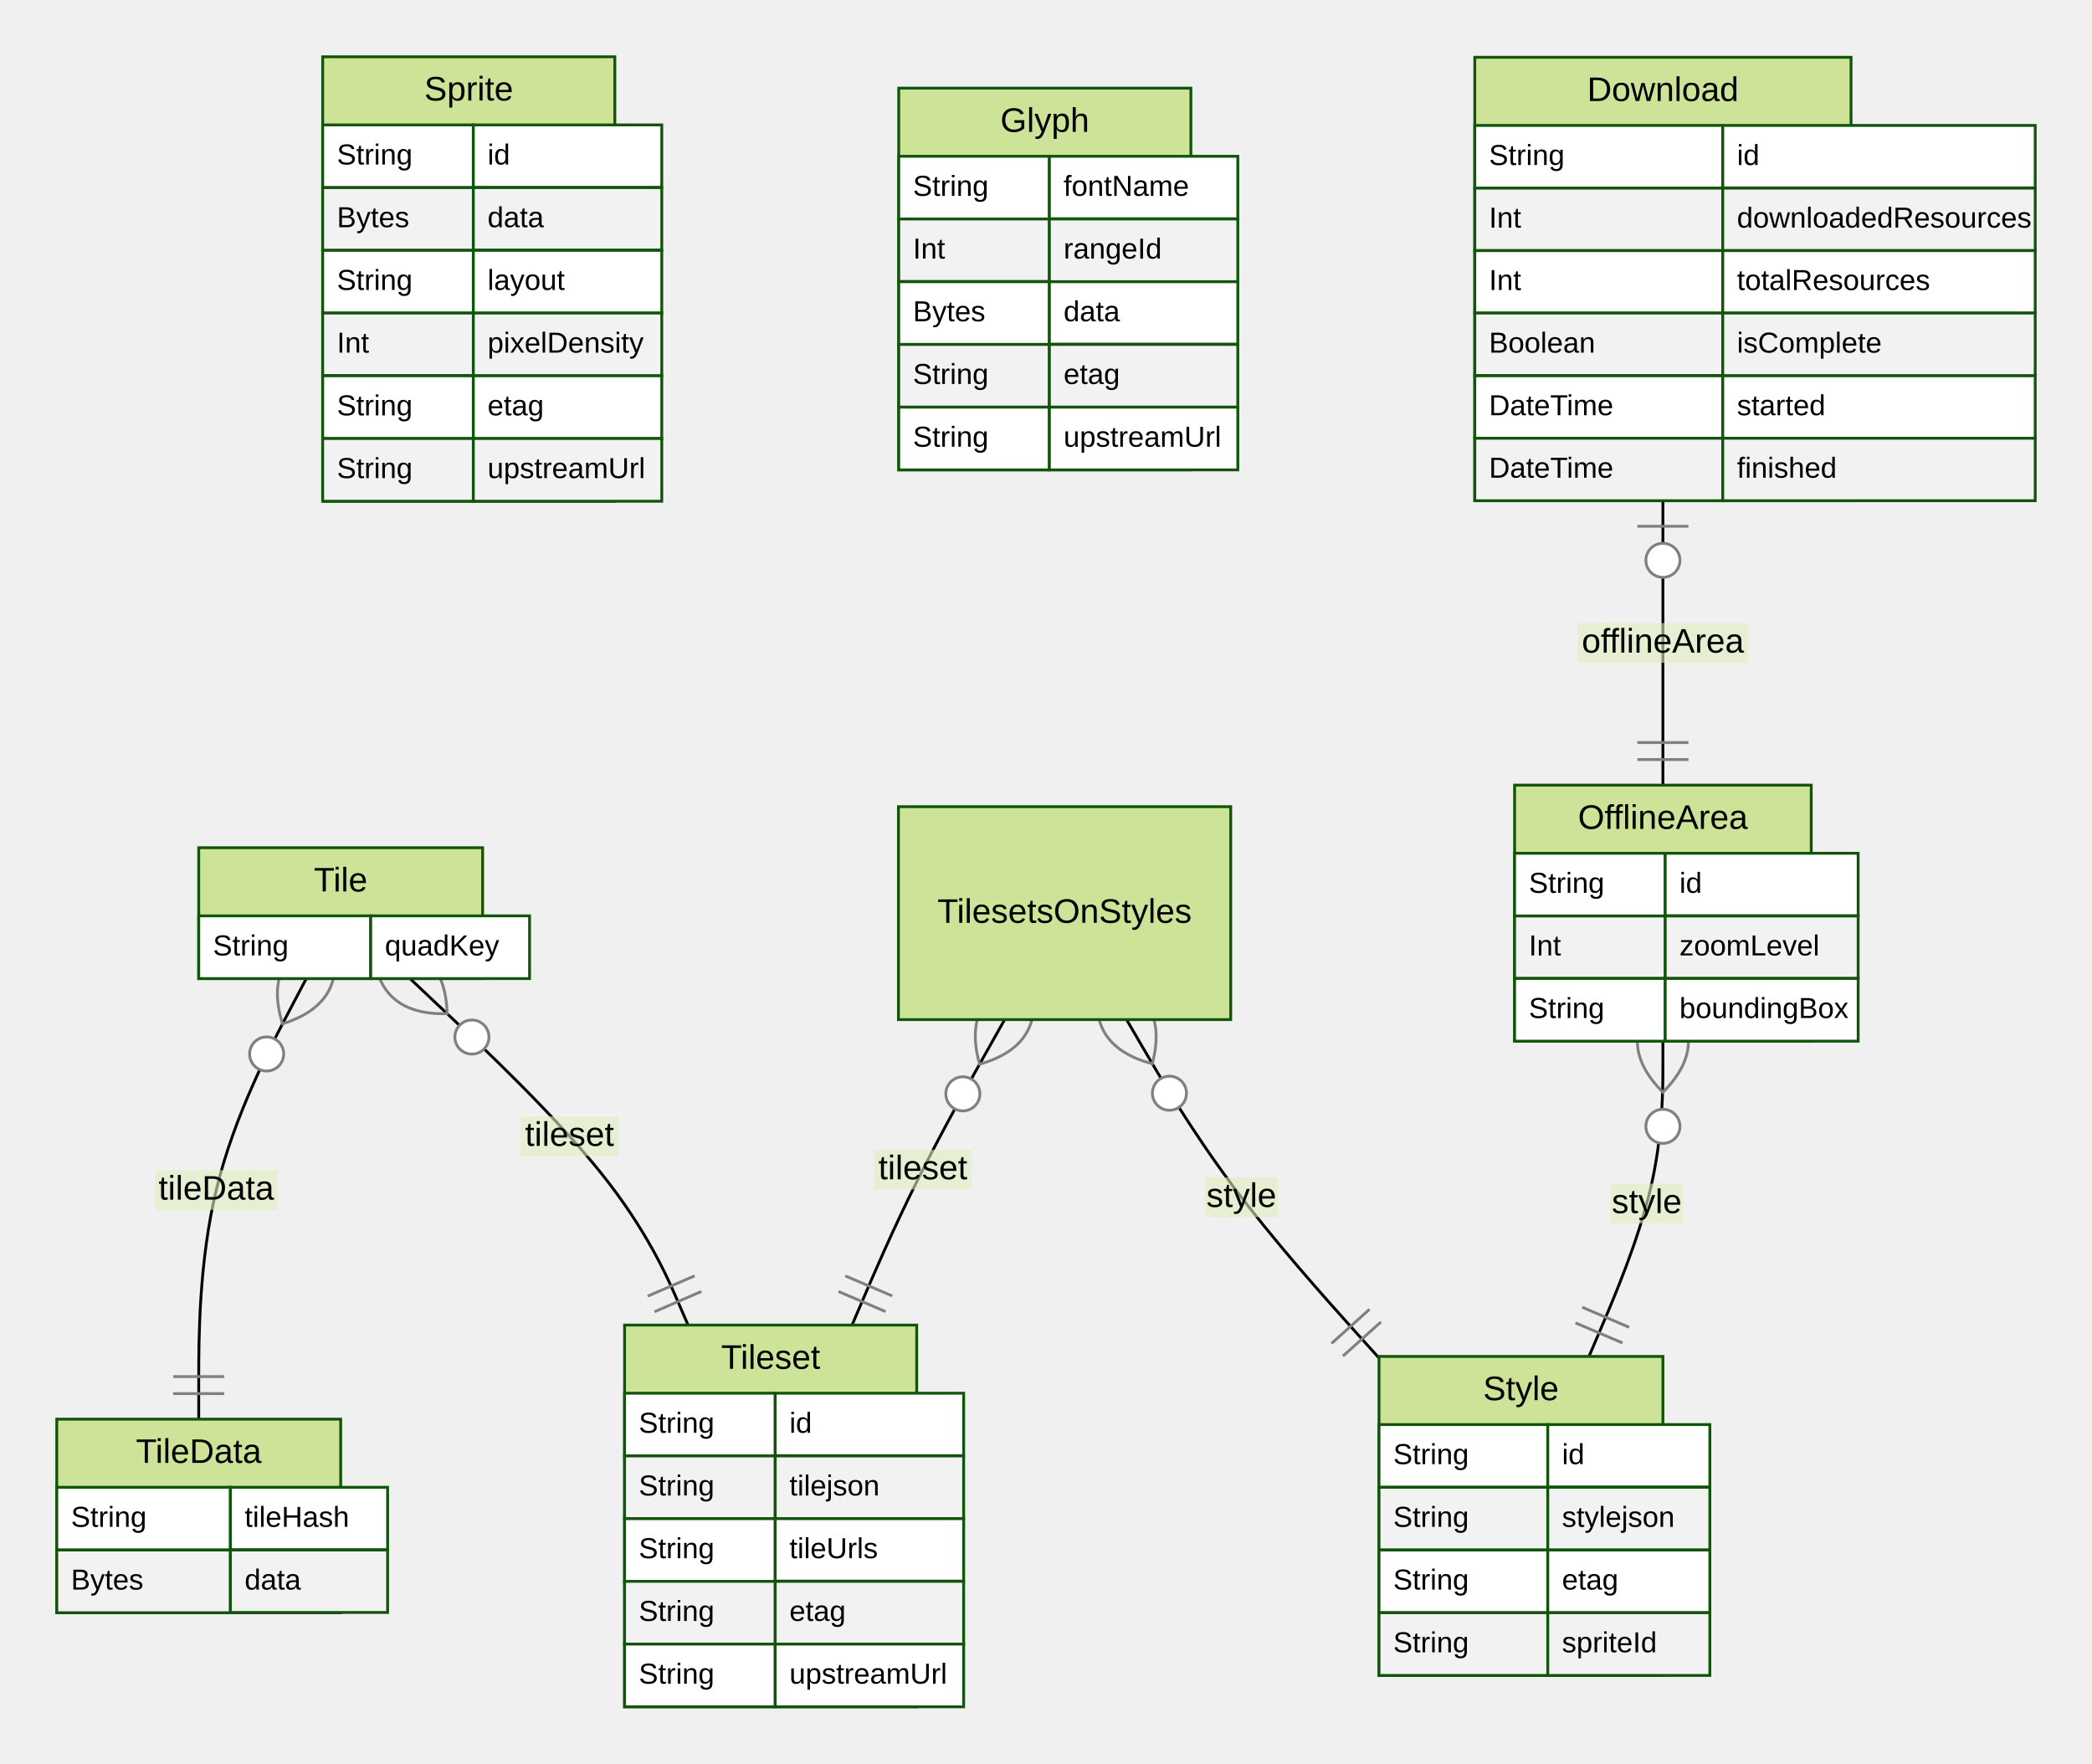
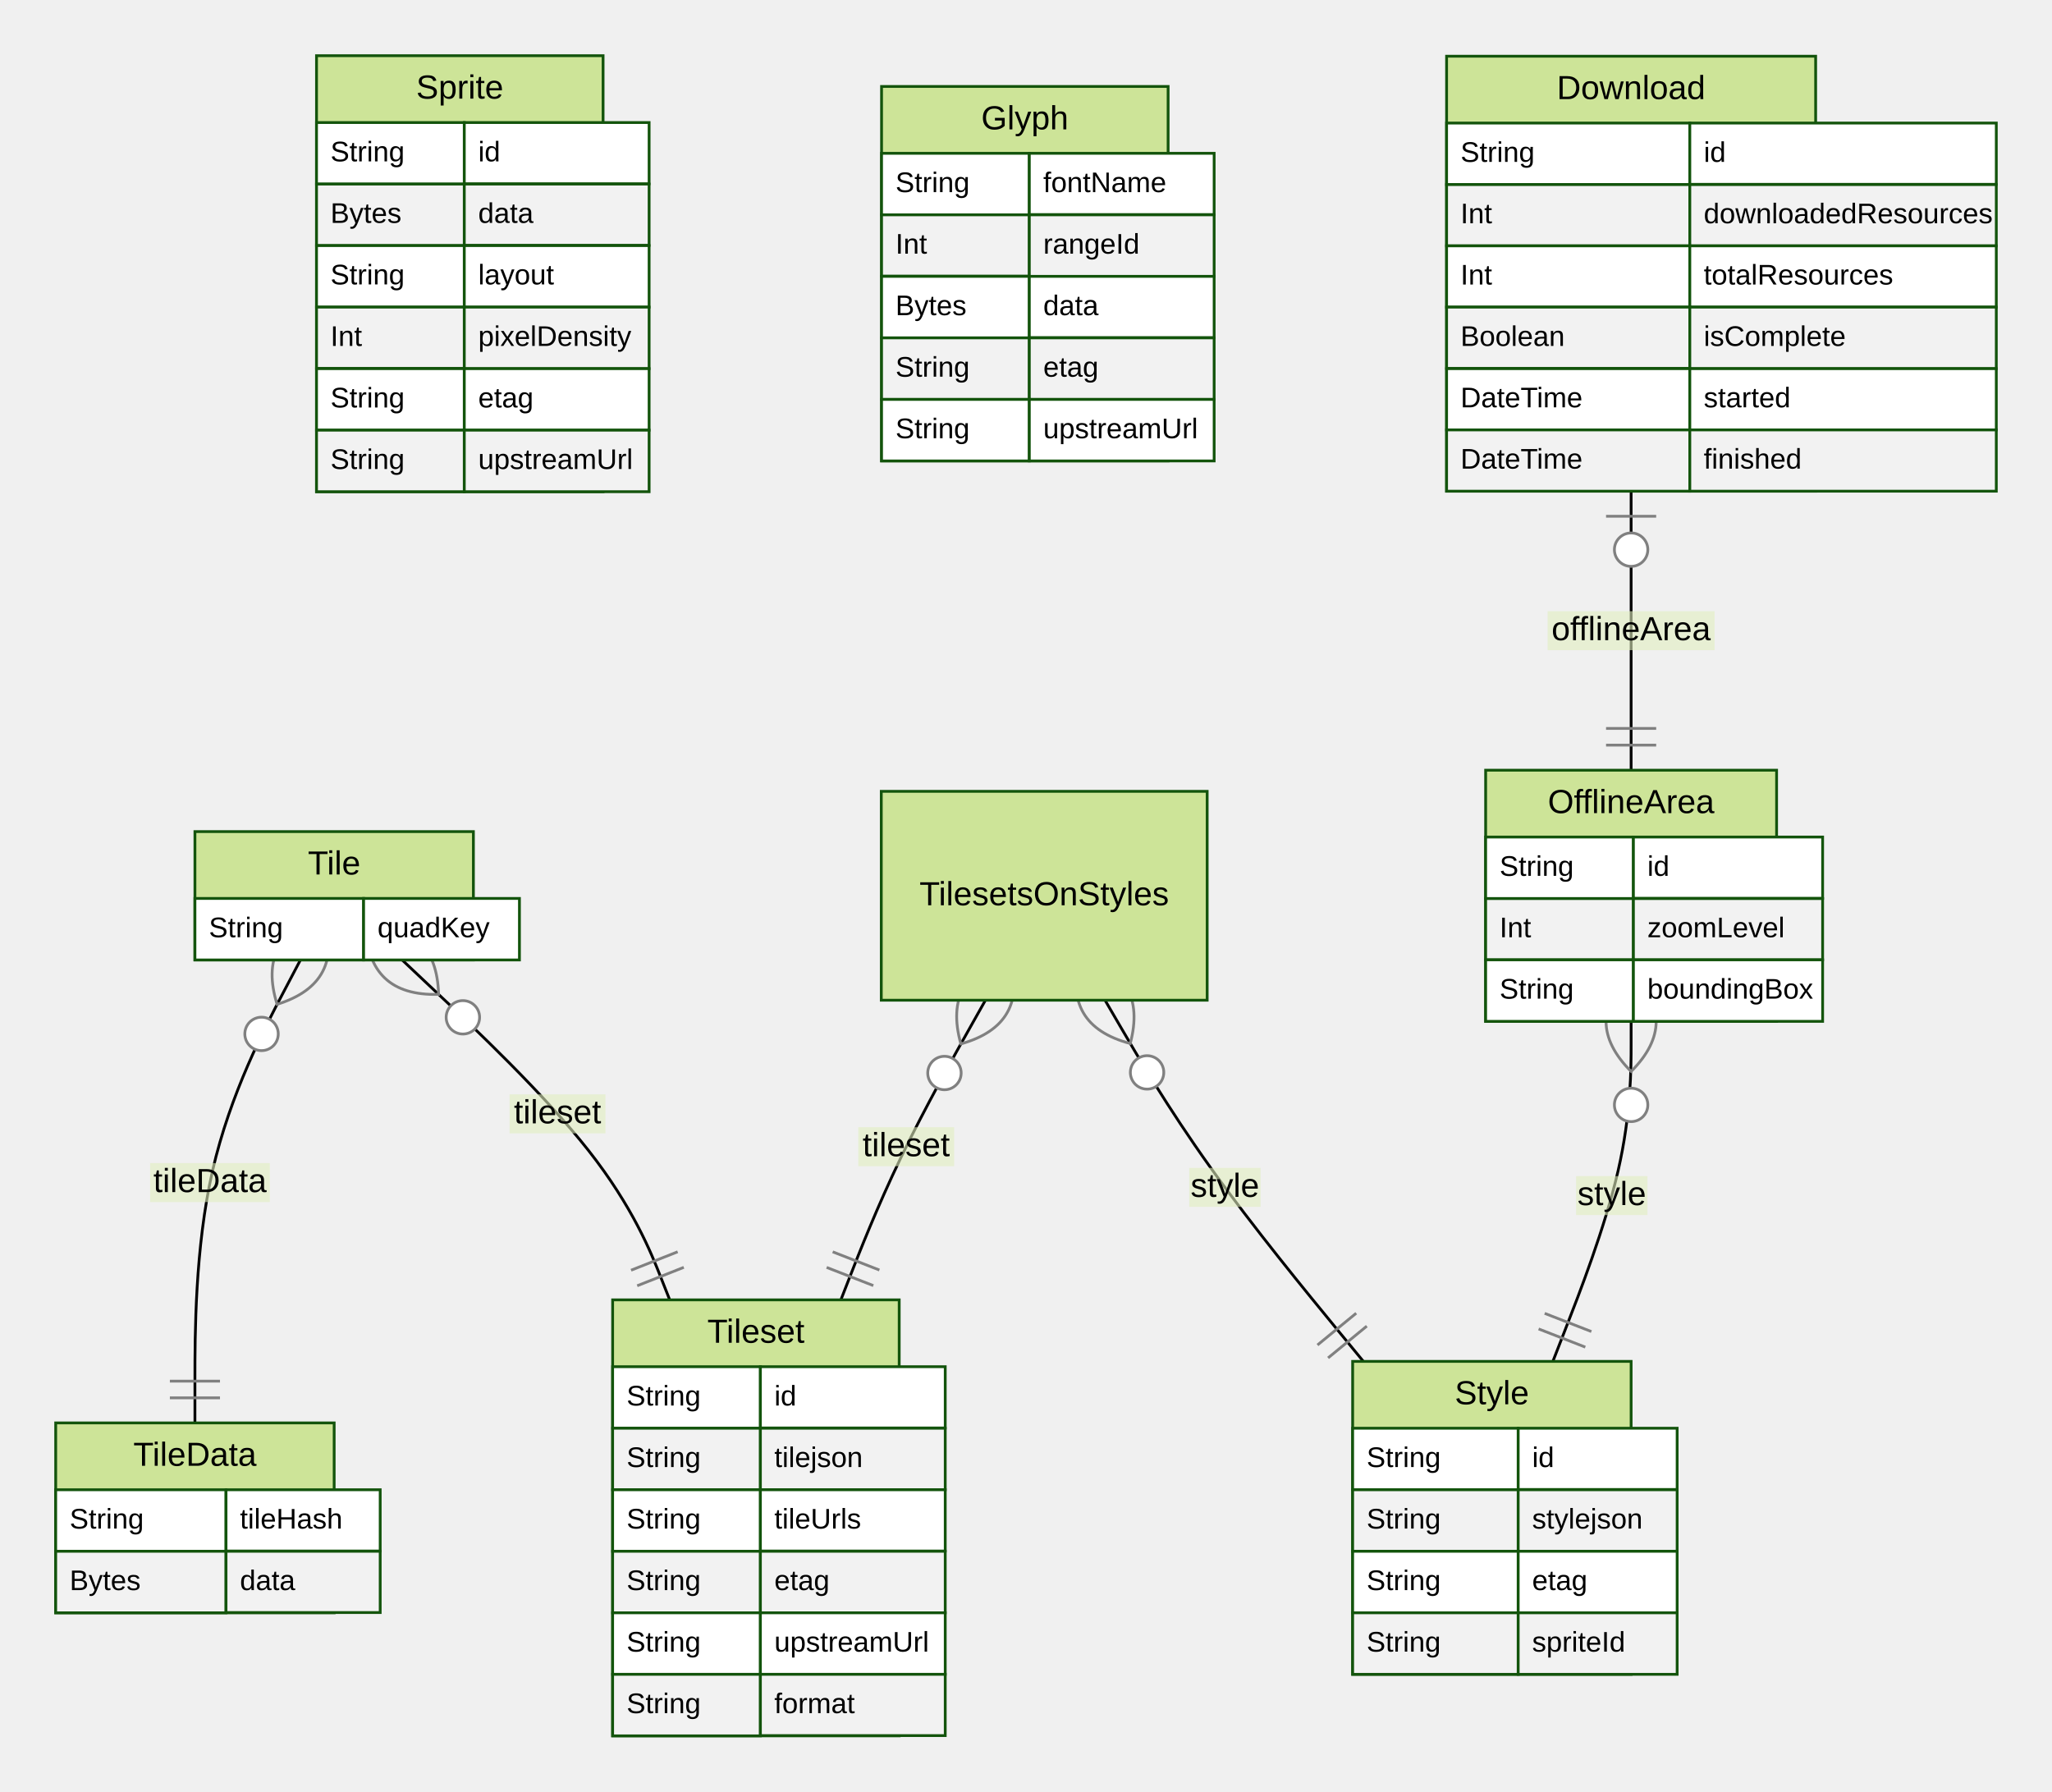
- <svg xmlns="http://www.w3.org/2000/svg" id="mermaid-0" width="100%" height="621.193" style="max-width: 736.883px;" viewBox="0 0 736.883 621.193">
+ <svg xmlns="http://www.w3.org/2000/svg" id="mermaid-0" width="100%" height="643.285" style="max-width: 736.883px;" viewBox="0 0 736.883 643.285">
  <style>#mermaid-0 {font-family:"trebuchet ms",verdana,arial,sans-serif;font-size:16px;fill:#000000;}#mermaid-0 .error-icon{fill:#552222;}#mermaid-0 .error-text{fill:#552222;stroke:#552222;}#mermaid-0 .edge-thickness-normal{stroke-width:2px;}#mermaid-0 .edge-thickness-thick{stroke-width:3.5px;}#mermaid-0 .edge-pattern-solid{stroke-dasharray:0;}#mermaid-0 .edge-pattern-dashed{stroke-dasharray:3;}#mermaid-0 .edge-pattern-dotted{stroke-dasharray:2;}#mermaid-0 .marker{fill:#000000;stroke:#000000;}#mermaid-0 .marker.cross{stroke:#000000;}#mermaid-0 svg{font-family:"trebuchet ms",verdana,arial,sans-serif;font-size:16px;}#mermaid-0 .entityBox{fill:#cde498;stroke:#13540c;}#mermaid-0 .attributeBoxOdd{fill:#ffffff;stroke:#13540c;}#mermaid-0 .attributeBoxEven{fill:#f2f2f2;stroke:#13540c;}#mermaid-0 .relationshipLabelBox{fill:hsl(78.158, 58.462%, 84.51%);opacity:0.7;background-color:hsl(78.158, 58.462%, 84.51%);}#mermaid-0 .relationshipLabelBox rect{opacity:0.5;}#mermaid-0 .relationshipLine{stroke:#000000;}#mermaid-0 :root{--mermaid-font-family:"trebuchet ms",verdana,arial,sans-serif;}</style>
  <g />
  <defs>
    <marker id="ONLY_ONE_START" refX="0" refY="9" markerWidth="18" markerHeight="18" orient="auto">
      <path stroke="gray" fill="none" d="M9,0 L9,18 M15,0 L15,18" />
    </marker>
  </defs>
  <defs>
    <marker id="ONLY_ONE_END" refX="18" refY="9" markerWidth="18" markerHeight="18" orient="auto">
      <path stroke="gray" fill="none" d="M3,0 L3,18 M9,0 L9,18" />
    </marker>
  </defs>
  <defs>
    <marker id="ZERO_OR_ONE_START" refX="0" refY="9" markerWidth="30" markerHeight="18" orient="auto">
      <circle stroke="gray" fill="white" cx="21" cy="9" r="6" />
      <path stroke="gray" fill="none" d="M9,0 L9,18" />
    </marker>
  </defs>
  <defs>
    <marker id="ZERO_OR_ONE_END" refX="30" refY="9" markerWidth="30" markerHeight="18" orient="auto">
      <circle stroke="gray" fill="white" cx="9" cy="9" r="6" />
      <path stroke="gray" fill="none" d="M21,0 L21,18" />
    </marker>
  </defs>
  <defs>
    <marker id="ONE_OR_MORE_START" refX="18" refY="18" markerWidth="45" markerHeight="36" orient="auto">
      <path stroke="gray" fill="none" d="M0,18 Q 18,0 36,18 Q 18,36 0,18 M42,9 L42,27" />
    </marker>
  </defs>
  <defs>
    <marker id="ONE_OR_MORE_END" refX="27" refY="18" markerWidth="45" markerHeight="36" orient="auto">
      <path stroke="gray" fill="none" d="M3,9 L3,27 M9,18 Q27,0 45,18 Q27,36 9,18" />
    </marker>
  </defs>
  <defs>
    <marker id="ZERO_OR_MORE_START" refX="18" refY="18" markerWidth="57" markerHeight="36" orient="auto">
      <circle stroke="gray" fill="white" cx="48" cy="18" r="6" />
      <path stroke="gray" fill="none" d="M0,18 Q18,0 36,18 Q18,36 0,18" />
    </marker>
  </defs>
  <defs>
    <marker id="ZERO_OR_MORE_END" refX="39" refY="18" markerWidth="57" markerHeight="36" orient="auto">
      <circle stroke="gray" fill="white" cx="9" cy="18" r="6" />
      <path stroke="gray" fill="none" d="M21,18 Q39,0 57,18 Q39,36 21,18" />
    </marker>
  </defs>
-   <path class="er relationshipLine" d="M107.882,344.688L101.569,356.696C95.255,368.704,82.627,392.719,76.314,418.583C70,444.447,70,472.16,70,486.016L70,499.872" stroke="gray" fill="none" marker-end="url(#ONLY_ONE_END)" marker-start="url(#ZERO_OR_MORE_START)" />
-   <path class="er relationshipLine" d="M144.412,344.688L157.131,356.696C169.85,368.704,195.288,392.719,211.613,413.06C227.938,433.401,235.15,450.068,238.756,458.401L242.362,466.734" stroke="gray" fill="none" marker-end="url(#ONLY_ONE_END)" marker-start="url(#ZERO_OR_MORE_START)" />
-   <path class="er relationshipLine" d="M353.874,359.143L348.471,368.741C343.067,378.34,332.26,397.537,323.302,415.469C314.345,433.401,307.236,450.068,303.682,458.401L300.127,466.734" stroke="gray" fill="none" marker-end="url(#ONLY_ONE_END)" marker-start="url(#ZERO_OR_MORE_START)" />
-   <path class="er relationshipLine" d="M396.823,359.143L402.413,368.741C408.003,378.34,419.183,397.537,434.003,417.404C448.823,437.27,467.283,457.805,476.512,468.073L485.742,478.341" stroke="gray" fill="none" marker-end="url(#ONLY_ONE_END)" marker-start="url(#ZERO_OR_MORE_START)" />
-   <path class="er relationshipLine" d="M585.742,366.734L585.742,375.068C585.742,383.401,585.742,400.068,581.403,418.575C577.063,437.083,568.384,457.432,564.045,467.606L559.705,477.78" stroke="gray" fill="none" marker-end="url(#ONLY_ONE_END)" marker-start="url(#ZERO_OR_MORE_START)" />
+   <path class="er relationshipLine" d="M107.882,344.688L101.569,356.696C95.255,368.704,82.627,392.719,76.314,420.424C70,448.129,70,479.523,70,495.221L70,510.918" stroke="gray" fill="none" marker-end="url(#ONLY_ONE_END)" marker-start="url(#ZERO_OR_MORE_START)" />
+   <path class="er relationshipLine" d="M144.412,344.688L157.131,356.696C169.85,368.704,195.288,392.719,211.303,413.06C227.317,433.401,233.908,450.068,237.204,458.401L240.499,466.734" stroke="gray" fill="none" marker-end="url(#ONLY_ONE_END)" marker-start="url(#ZERO_OR_MORE_START)" />
+   <path class="er relationshipLine" d="M353.874,359.143L348.471,368.741C343.067,378.34,332.26,397.537,323.608,415.469C314.957,433.401,308.46,450.068,305.212,458.401L301.964,466.734" stroke="gray" fill="none" marker-end="url(#ONLY_ONE_END)" marker-start="url(#ZERO_OR_MORE_START)" />
+   <path class="er relationshipLine" d="M396.823,359.143L402.413,368.741C408.003,378.34,419.183,397.537,434.644,419.151C450.105,440.765,469.846,464.796,479.716,476.811L489.587,488.826" stroke="gray" fill="none" marker-end="url(#ONLY_ONE_END)" marker-start="url(#ZERO_OR_MORE_START)" />
+   <path class="er relationshipLine" d="M585.742,366.734L585.742,375.068C585.742,383.401,585.742,400.068,581.059,420.416C576.375,440.765,567.009,464.796,562.325,476.811L557.642,488.826" stroke="gray" fill="none" marker-end="url(#ONLY_ONE_END)" marker-start="url(#ZERO_OR_MORE_START)" />
  <path class="er relationshipLine" d="M585.742,176.367L585.742,184.731C585.742,193.095,585.742,209.823,585.742,226.52C585.742,243.217,585.742,259.884,585.742,268.217L585.742,276.551" stroke="gray" fill="none" marker-end="url(#ONLY_ONE_END)" marker-start="url(#ZERO_OR_ONE_START)" />
-   <g id="TileData" transform="translate(20,499.8721 )">
+   <g id="TileData" transform="translate(20,510.918 )">
    <rect class="er entityBox" fill="honeydew" fill-opacity="100%" stroke="gray" x="0" y="0" width="100" height="68.184" />
    <text class="er entityLabel" id="entity-TileData" x="0" y="0" dominant-baseline="middle" text-anchor="middle" style="font-family: &quot;trebuchet ms&quot;, verdana, arial, sans-serif;; font-size: 12px" transform="translate(50,12)">TileData</text>
    <rect class="er attributeBoxOdd" fill="honeydew" fill-opacity="100%" stroke="gray" x="0" y="24" width="61.164" height="22.092" />
    <text class="er entityLabel" id="entity-TileData-attr-1-type" x="0" y="0" dominant-baseline="middle" text-anchor="left" style="font-family: &quot;trebuchet ms&quot;, verdana, arial, sans-serif;; font-size: 10.2px" transform="translate(5,35.0459)">String</text>
    <rect class="er attributeBoxOdd" fill="honeydew" fill-opacity="100%" stroke="gray" x="61.164" y="24" width="55.367" height="22" />
    <text class="er entityLabel" id="entity-TileData-attr-1-name" x="0" y="0" dominant-baseline="middle" text-anchor="left" style="font-family: &quot;trebuchet ms&quot;, verdana, arial, sans-serif;; font-size: 10.2px" transform="translate(66.16406,35.0459)">tileHash</text>
    <rect class="er attributeBoxEven" fill="honeydew" fill-opacity="100%" stroke="gray" x="0" y="46.092" width="61.164" height="22.092" />
    <text class="er entityLabel" id="entity-TileData-attr-2-type" x="0" y="0" dominant-baseline="middle" text-anchor="left" style="font-family: &quot;trebuchet ms&quot;, verdana, arial, sans-serif;; font-size: 10.2px" transform="translate(5,57.1377)">Bytes</text>
    <rect class="er attributeBoxEven" fill="honeydew" fill-opacity="100%" stroke="gray" x="61.164" y="46.092" width="55.367" height="22" />
    <text class="er entityLabel" id="entity-TileData-attr-2-name" x="0" y="0" dominant-baseline="middle" text-anchor="left" style="font-family: &quot;trebuchet ms&quot;, verdana, arial, sans-serif;; font-size: 10.2px" transform="translate(66.16406,57.1377)">data</text>
  </g>
  <g id="Tile" transform="translate(70,298.5967 )">
    <rect class="er entityBox" fill="honeydew" fill-opacity="100%" stroke="gray" x="0" y="0" width="100" height="46.092" />
    <text class="er entityLabel" id="entity-Tile" x="0" y="0" dominant-baseline="middle" text-anchor="middle" style="font-family: &quot;trebuchet ms&quot;, verdana, arial, sans-serif;; font-size: 12px" transform="translate(50,12)">Tile</text>
    <rect class="er attributeBoxOdd" fill="honeydew" fill-opacity="100%" stroke="gray" x="0" y="24" width="60.57" height="22.092" />
    <text class="er entityLabel" id="entity-Tile-attr-1-type" x="0" y="0" dominant-baseline="middle" text-anchor="left" style="font-family: &quot;trebuchet ms&quot;, verdana, arial, sans-serif;; font-size: 10.2px" transform="translate(5,35.0459)">String</text>
    <rect class="er attributeBoxOdd" fill="honeydew" fill-opacity="100%" stroke="gray" x="60.57" y="24" width="55.961" height="22.092" />
    <text class="er entityLabel" id="entity-Tile-attr-1-name" x="0" y="0" dominant-baseline="middle" text-anchor="left" style="font-family: &quot;trebuchet ms&quot;, verdana, arial, sans-serif;; font-size: 10.2px" transform="translate(65.57031,35.0459)">quadKey</text>
  </g>
  <g id="Tileset" transform="translate(220,466.7344 )">
-     <rect class="er entityBox" fill="honeydew" fill-opacity="100%" stroke="gray" x="0" y="0" width="102.906" height="134.459" />
+     <rect class="er entityBox" fill="honeydew" fill-opacity="100%" stroke="gray" x="0" y="0" width="102.906" height="156.551" />
    <text class="er entityLabel" id="entity-Tileset" x="0" y="0" dominant-baseline="middle" text-anchor="middle" style="font-family: &quot;trebuchet ms&quot;, verdana, arial, sans-serif;; font-size: 12px" transform="translate(51.45312,12)">Tileset</text>
    <rect class="er attributeBoxOdd" fill="honeydew" fill-opacity="100%" stroke="gray" x="0" y="24" width="53.062" height="22.092" />
    <text class="er entityLabel" id="entity-Tileset-attr-1-type" x="0" y="0" dominant-baseline="middle" text-anchor="left" style="font-family: &quot;trebuchet ms&quot;, verdana, arial, sans-serif;; font-size: 10.2px" transform="translate(5,35.0459)">String</text>
    <rect class="er attributeBoxOdd" fill="honeydew" fill-opacity="100%" stroke="gray" x="53.062" y="24" width="66.375" height="22" />
    <text class="er entityLabel" id="entity-Tileset-attr-1-name" x="0" y="0" dominant-baseline="middle" text-anchor="left" style="font-family: &quot;trebuchet ms&quot;, verdana, arial, sans-serif;; font-size: 10.2px" transform="translate(58.0625,35.0459)">id</text>
    <rect class="er attributeBoxEven" fill="honeydew" fill-opacity="100%" stroke="gray" x="0" y="46.092" width="53.062" height="22.092" />
    <text class="er entityLabel" id="entity-Tileset-attr-2-type" x="0" y="0" dominant-baseline="middle" text-anchor="left" style="font-family: &quot;trebuchet ms&quot;, verdana, arial, sans-serif;; font-size: 10.2px" transform="translate(5,57.1377)">String</text>
    <rect class="er attributeBoxEven" fill="honeydew" fill-opacity="100%" stroke="gray" x="53.062" y="46.092" width="66.375" height="22.092" />
    <text class="er entityLabel" id="entity-Tileset-attr-2-name" x="0" y="0" dominant-baseline="middle" text-anchor="left" style="font-family: &quot;trebuchet ms&quot;, verdana, arial, sans-serif;; font-size: 10.2px" transform="translate(58.0625,57.1377)">tilejson</text>
    <rect class="er attributeBoxOdd" fill="honeydew" fill-opacity="100%" stroke="gray" x="0" y="68.184" width="53.062" height="22.092" />
    <text class="er entityLabel" id="entity-Tileset-attr-3-type" x="0" y="0" dominant-baseline="middle" text-anchor="left" style="font-family: &quot;trebuchet ms&quot;, verdana, arial, sans-serif;; font-size: 10.2px" transform="translate(5,79.22949)">String</text>
    <rect class="er attributeBoxOdd" fill="honeydew" fill-opacity="100%" stroke="gray" x="53.062" y="68.184" width="66.375" height="22" />
    <text class="er entityLabel" id="entity-Tileset-attr-3-name" x="0" y="0" dominant-baseline="middle" text-anchor="left" style="font-family: &quot;trebuchet ms&quot;, verdana, arial, sans-serif;; font-size: 10.2px" transform="translate(58.0625,79.22949)">tileUrls</text>
    <rect class="er attributeBoxEven" fill="honeydew" fill-opacity="100%" stroke="gray" x="0" y="90.275" width="53.062" height="22.092" />
    <text class="er entityLabel" id="entity-Tileset-attr-4-type" x="0" y="0" dominant-baseline="middle" text-anchor="left" style="font-family: &quot;trebuchet ms&quot;, verdana, arial, sans-serif;; font-size: 10.2px" transform="translate(5,101.3213)">String</text>
    <rect class="er attributeBoxEven" fill="honeydew" fill-opacity="100%" stroke="gray" x="53.062" y="90.275" width="66.375" height="22.092" />
    <text class="er entityLabel" id="entity-Tileset-attr-4-name" x="0" y="0" dominant-baseline="middle" text-anchor="left" style="font-family: &quot;trebuchet ms&quot;, verdana, arial, sans-serif;; font-size: 10.2px" transform="translate(58.0625,101.3213)">etag</text>
    <rect class="er attributeBoxOdd" fill="honeydew" fill-opacity="100%" stroke="gray" x="0" y="112.367" width="53.062" height="22.092" />
    <text class="er entityLabel" id="entity-Tileset-attr-5-type" x="0" y="0" dominant-baseline="middle" text-anchor="left" style="font-family: &quot;trebuchet ms&quot;, verdana, arial, sans-serif;; font-size: 10.2px" transform="translate(5,123.4131)">String</text>
    <rect class="er attributeBoxOdd" fill="honeydew" fill-opacity="100%" stroke="gray" x="53.062" y="112.367" width="66.375" height="22.092" />
    <text class="er entityLabel" id="entity-Tileset-attr-5-name" x="0" y="0" dominant-baseline="middle" text-anchor="left" style="font-family: &quot;trebuchet ms&quot;, verdana, arial, sans-serif;; font-size: 10.2px" transform="translate(58.0625,123.4131)">upstreamUrl</text>
+     <rect class="er attributeBoxEven" fill="honeydew" fill-opacity="100%" stroke="gray" x="0" y="134.459" width="53.062" height="22.092" />
+     <text class="er entityLabel" id="entity-Tileset-attr-6-type" x="0" y="0" dominant-baseline="middle" text-anchor="left" style="font-family: &quot;trebuchet ms&quot;, verdana, arial, sans-serif;; font-size: 10.2px" transform="translate(5,145.5049)">String</text>
+     <rect class="er attributeBoxEven" fill="honeydew" fill-opacity="100%" stroke="gray" x="53.062" y="134.459" width="66.375" height="22" />
+     <text class="er entityLabel" id="entity-Tileset-attr-6-name" x="0" y="0" dominant-baseline="middle" text-anchor="left" style="font-family: &quot;trebuchet ms&quot;, verdana, arial, sans-serif;; font-size: 10.2px" transform="translate(58.0625,145.5049)">format</text>
  </g>
  <g id="TilesetsOnStyles" transform="translate(316.4688,284.1426 )">
    <rect class="er entityBox" fill="honeydew" fill-opacity="100%" stroke="gray" x="0" y="0" width="117.031" height="75" />
    <text class="er entityLabel" id="entity-TilesetsOnStyles" x="0" y="0" dominant-baseline="middle" text-anchor="middle" style="font-family: &quot;trebuchet ms&quot;, verdana, arial, sans-serif;; font-size: 12px" transform="translate(58.51562,37.5)">TilesetsOnStyles</text>
  </g>
-   <g id="Style" transform="translate(485.7422,477.7803 )">
+   <g id="Style" transform="translate(485.7422,488.8262 )">
    <rect class="er entityBox" fill="honeydew" fill-opacity="100%" stroke="gray" x="0" y="0" width="100" height="112.367" />
    <text class="er entityLabel" id="entity-Style" x="0" y="0" dominant-baseline="middle" text-anchor="middle" style="font-family: &quot;trebuchet ms&quot;, verdana, arial, sans-serif;; font-size: 12px" transform="translate(50,12)">Style</text>
    <rect class="er attributeBoxOdd" fill="honeydew" fill-opacity="100%" stroke="gray" x="0" y="24" width="59.445" height="22.092" />
    <text class="er entityLabel" id="entity-Style-attr-1-type" x="0" y="0" dominant-baseline="middle" text-anchor="left" style="font-family: &quot;trebuchet ms&quot;, verdana, arial, sans-serif;; font-size: 10.2px" transform="translate(5,35.0459)">String</text>
    <rect class="er attributeBoxOdd" fill="honeydew" fill-opacity="100%" stroke="gray" x="59.445" y="24" width="57.086" height="22" />
    <text class="er entityLabel" id="entity-Style-attr-1-name" x="0" y="0" dominant-baseline="middle" text-anchor="left" style="font-family: &quot;trebuchet ms&quot;, verdana, arial, sans-serif;; font-size: 10.2px" transform="translate(64.44531,35.0459)">id</text>
    <rect class="er attributeBoxEven" fill="honeydew" fill-opacity="100%" stroke="gray" x="0" y="46.092" width="59.445" height="22.092" />
    <text class="er entityLabel" id="entity-Style-attr-2-type" x="0" y="0" dominant-baseline="middle" text-anchor="left" style="font-family: &quot;trebuchet ms&quot;, verdana, arial, sans-serif;; font-size: 10.2px" transform="translate(5,57.1377)">String</text>
    <rect class="er attributeBoxEven" fill="honeydew" fill-opacity="100%" stroke="gray" x="59.445" y="46.092" width="57.086" height="22.092" />
    <text class="er entityLabel" id="entity-Style-attr-2-name" x="0" y="0" dominant-baseline="middle" text-anchor="left" style="font-family: &quot;trebuchet ms&quot;, verdana, arial, sans-serif;; font-size: 10.2px" transform="translate(64.44531,57.1377)">stylejson</text>
    <rect class="er attributeBoxOdd" fill="honeydew" fill-opacity="100%" stroke="gray" x="0" y="68.184" width="59.445" height="22.092" />
    <text class="er entityLabel" id="entity-Style-attr-3-type" x="0" y="0" dominant-baseline="middle" text-anchor="left" style="font-family: &quot;trebuchet ms&quot;, verdana, arial, sans-serif;; font-size: 10.2px" transform="translate(5,79.22949)">String</text>
    <rect class="er attributeBoxOdd" fill="honeydew" fill-opacity="100%" stroke="gray" x="59.445" y="68.184" width="57.086" height="22.092" />
    <text class="er entityLabel" id="entity-Style-attr-3-name" x="0" y="0" dominant-baseline="middle" text-anchor="left" style="font-family: &quot;trebuchet ms&quot;, verdana, arial, sans-serif;; font-size: 10.2px" transform="translate(64.44531,79.22949)">etag</text>
    <rect class="er attributeBoxEven" fill="honeydew" fill-opacity="100%" stroke="gray" x="0" y="90.275" width="59.445" height="22.092" />
    <text class="er entityLabel" id="entity-Style-attr-4-type" x="0" y="0" dominant-baseline="middle" text-anchor="left" style="font-family: &quot;trebuchet ms&quot;, verdana, arial, sans-serif;; font-size: 10.2px" transform="translate(5,101.3213)">String</text>
    <rect class="er attributeBoxEven" fill="honeydew" fill-opacity="100%" stroke="gray" x="59.445" y="90.275" width="57.086" height="22.092" />
    <text class="er entityLabel" id="entity-Style-attr-4-name" x="0" y="0" dominant-baseline="middle" text-anchor="left" style="font-family: &quot;trebuchet ms&quot;, verdana, arial, sans-serif;; font-size: 10.2px" transform="translate(64.44531,101.3213)">spriteId</text>
  </g>
  <g id="Sprite" transform="translate(113.6641,20 )">
    <rect class="er entityBox" fill="honeydew" fill-opacity="100%" stroke="gray" x="0" y="0" width="102.906" height="156.551" />
    <text class="er entityLabel" id="entity-Sprite" x="0" y="0" dominant-baseline="middle" text-anchor="middle" style="font-family: &quot;trebuchet ms&quot;, verdana, arial, sans-serif;; font-size: 12px" transform="translate(51.45312,12)">Sprite</text>
    <rect class="er attributeBoxOdd" fill="honeydew" fill-opacity="100%" stroke="gray" x="0" y="24" width="53.062" height="22.092" />
    <text class="er entityLabel" id="entity-Sprite-attr-1-type" x="0" y="0" dominant-baseline="middle" text-anchor="left" style="font-family: &quot;trebuchet ms&quot;, verdana, arial, sans-serif;; font-size: 10.2px" transform="translate(5,35.0459)">String</text>
    <rect class="er attributeBoxOdd" fill="honeydew" fill-opacity="100%" stroke="gray" x="53.062" y="24" width="66.375" height="22" />
    <text class="er entityLabel" id="entity-Sprite-attr-1-name" x="0" y="0" dominant-baseline="middle" text-anchor="left" style="font-family: &quot;trebuchet ms&quot;, verdana, arial, sans-serif;; font-size: 10.2px" transform="translate(58.0625,35.0459)">id</text>
    <rect class="er attributeBoxEven" fill="honeydew" fill-opacity="100%" stroke="gray" x="0" y="46.092" width="53.062" height="22.092" />
    <text class="er entityLabel" id="entity-Sprite-attr-2-type" x="0" y="0" dominant-baseline="middle" text-anchor="left" style="font-family: &quot;trebuchet ms&quot;, verdana, arial, sans-serif;; font-size: 10.2px" transform="translate(5,57.1377)">Bytes</text>
    <rect class="er attributeBoxEven" fill="honeydew" fill-opacity="100%" stroke="gray" x="53.062" y="46.092" width="66.375" height="22" />
    <text class="er entityLabel" id="entity-Sprite-attr-2-name" x="0" y="0" dominant-baseline="middle" text-anchor="left" style="font-family: &quot;trebuchet ms&quot;, verdana, arial, sans-serif;; font-size: 10.2px" transform="translate(58.0625,57.1377)">data</text>
    <rect class="er attributeBoxOdd" fill="honeydew" fill-opacity="100%" stroke="gray" x="0" y="68.184" width="53.062" height="22.092" />
    <text class="er entityLabel" id="entity-Sprite-attr-3-type" x="0" y="0" dominant-baseline="middle" text-anchor="left" style="font-family: &quot;trebuchet ms&quot;, verdana, arial, sans-serif;; font-size: 10.2px" transform="translate(5,79.22949)">String</text>
    <rect class="er attributeBoxOdd" fill="honeydew" fill-opacity="100%" stroke="gray" x="53.062" y="68.184" width="66.375" height="22.092" />
    <text class="er entityLabel" id="entity-Sprite-attr-3-name" x="0" y="0" dominant-baseline="middle" text-anchor="left" style="font-family: &quot;trebuchet ms&quot;, verdana, arial, sans-serif;; font-size: 10.2px" transform="translate(58.0625,79.22949)">layout</text>
    <rect class="er attributeBoxEven" fill="honeydew" fill-opacity="100%" stroke="gray" x="0" y="90.275" width="53.062" height="22" />
    <text class="er entityLabel" id="entity-Sprite-attr-4-type" x="0" y="0" dominant-baseline="middle" text-anchor="left" style="font-family: &quot;trebuchet ms&quot;, verdana, arial, sans-serif;; font-size: 10.2px" transform="translate(5,101.3213)">Int</text>
    <rect class="er attributeBoxEven" fill="honeydew" fill-opacity="100%" stroke="gray" x="53.062" y="90.275" width="66.375" height="22.092" />
    <text class="er entityLabel" id="entity-Sprite-attr-4-name" x="0" y="0" dominant-baseline="middle" text-anchor="left" style="font-family: &quot;trebuchet ms&quot;, verdana, arial, sans-serif;; font-size: 10.2px" transform="translate(58.0625,101.3213)">pixelDensity</text>
    <rect class="er attributeBoxOdd" fill="honeydew" fill-opacity="100%" stroke="gray" x="0" y="112.367" width="53.062" height="22.092" />
    <text class="er entityLabel" id="entity-Sprite-attr-5-type" x="0" y="0" dominant-baseline="middle" text-anchor="left" style="font-family: &quot;trebuchet ms&quot;, verdana, arial, sans-serif;; font-size: 10.2px" transform="translate(5,123.4131)">String</text>
    <rect class="er attributeBoxOdd" fill="honeydew" fill-opacity="100%" stroke="gray" x="53.062" y="112.367" width="66.375" height="22.092" />
    <text class="er entityLabel" id="entity-Sprite-attr-5-name" x="0" y="0" dominant-baseline="middle" text-anchor="left" style="font-family: &quot;trebuchet ms&quot;, verdana, arial, sans-serif;; font-size: 10.2px" transform="translate(58.0625,123.4131)">etag</text>
    <rect class="er attributeBoxEven" fill="honeydew" fill-opacity="100%" stroke="gray" x="0" y="134.459" width="53.062" height="22.092" />
    <text class="er entityLabel" id="entity-Sprite-attr-6-type" x="0" y="0" dominant-baseline="middle" text-anchor="left" style="font-family: &quot;trebuchet ms&quot;, verdana, arial, sans-serif;; font-size: 10.2px" transform="translate(5,145.5049)">String</text>
    <rect class="er attributeBoxEven" fill="honeydew" fill-opacity="100%" stroke="gray" x="53.062" y="134.459" width="66.375" height="22.092" />
    <text class="er entityLabel" id="entity-Sprite-attr-6-name" x="0" y="0" dominant-baseline="middle" text-anchor="left" style="font-family: &quot;trebuchet ms&quot;, verdana, arial, sans-serif;; font-size: 10.2px" transform="translate(58.0625,145.5049)">upstreamUrl</text>
  </g>
  <g id="Glyph" transform="translate(316.5703,31.0459 )">
    <rect class="er entityBox" fill="honeydew" fill-opacity="100%" stroke="gray" x="0" y="0" width="102.906" height="134.459" />
    <text class="er entityLabel" id="entity-Glyph" x="0" y="0" dominant-baseline="middle" text-anchor="middle" style="font-family: &quot;trebuchet ms&quot;, verdana, arial, sans-serif;; font-size: 12px" transform="translate(51.45312,12)">Glyph</text>
    <rect class="er attributeBoxOdd" fill="honeydew" fill-opacity="100%" stroke="gray" x="0" y="24" width="53.062" height="22.092" />
    <text class="er entityLabel" id="entity-Glyph-attr-1-type" x="0" y="0" dominant-baseline="middle" text-anchor="left" style="font-family: &quot;trebuchet ms&quot;, verdana, arial, sans-serif;; font-size: 10.2px" transform="translate(5,35.0459)">String</text>
    <rect class="er attributeBoxOdd" fill="honeydew" fill-opacity="100%" stroke="gray" x="53.062" y="24" width="66.375" height="22" />
    <text class="er entityLabel" id="entity-Glyph-attr-1-name" x="0" y="0" dominant-baseline="middle" text-anchor="left" style="font-family: &quot;trebuchet ms&quot;, verdana, arial, sans-serif;; font-size: 10.2px" transform="translate(58.0625,35.0459)">fontName</text>
    <rect class="er attributeBoxEven" fill="honeydew" fill-opacity="100%" stroke="gray" x="0" y="46.092" width="53.062" height="22" />
    <text class="er entityLabel" id="entity-Glyph-attr-2-type" x="0" y="0" dominant-baseline="middle" text-anchor="left" style="font-family: &quot;trebuchet ms&quot;, verdana, arial, sans-serif;; font-size: 10.2px" transform="translate(5,57.1377)">Int</text>
    <rect class="er attributeBoxEven" fill="honeydew" fill-opacity="100%" stroke="gray" x="53.062" y="46.092" width="66.375" height="22.092" />
    <text class="er entityLabel" id="entity-Glyph-attr-2-name" x="0" y="0" dominant-baseline="middle" text-anchor="left" style="font-family: &quot;trebuchet ms&quot;, verdana, arial, sans-serif;; font-size: 10.2px" transform="translate(58.0625,57.1377)">rangeId</text>
    <rect class="er attributeBoxOdd" fill="honeydew" fill-opacity="100%" stroke="gray" x="0" y="68.184" width="53.062" height="22.092" />
    <text class="er entityLabel" id="entity-Glyph-attr-3-type" x="0" y="0" dominant-baseline="middle" text-anchor="left" style="font-family: &quot;trebuchet ms&quot;, verdana, arial, sans-serif;; font-size: 10.2px" transform="translate(5,79.22949)">Bytes</text>
    <rect class="er attributeBoxOdd" fill="honeydew" fill-opacity="100%" stroke="gray" x="53.062" y="68.184" width="66.375" height="22" />
    <text class="er entityLabel" id="entity-Glyph-attr-3-name" x="0" y="0" dominant-baseline="middle" text-anchor="left" style="font-family: &quot;trebuchet ms&quot;, verdana, arial, sans-serif;; font-size: 10.2px" transform="translate(58.0625,79.22949)">data</text>
    <rect class="er attributeBoxEven" fill="honeydew" fill-opacity="100%" stroke="gray" x="0" y="90.275" width="53.062" height="22.092" />
    <text class="er entityLabel" id="entity-Glyph-attr-4-type" x="0" y="0" dominant-baseline="middle" text-anchor="left" style="font-family: &quot;trebuchet ms&quot;, verdana, arial, sans-serif;; font-size: 10.2px" transform="translate(5,101.3213)">String</text>
    <rect class="er attributeBoxEven" fill="honeydew" fill-opacity="100%" stroke="gray" x="53.062" y="90.275" width="66.375" height="22.092" />
    <text class="er entityLabel" id="entity-Glyph-attr-4-name" x="0" y="0" dominant-baseline="middle" text-anchor="left" style="font-family: &quot;trebuchet ms&quot;, verdana, arial, sans-serif;; font-size: 10.2px" transform="translate(58.0625,101.3213)">etag</text>
    <rect class="er attributeBoxOdd" fill="honeydew" fill-opacity="100%" stroke="gray" x="0" y="112.367" width="53.062" height="22.092" />
    <text class="er entityLabel" id="entity-Glyph-attr-5-type" x="0" y="0" dominant-baseline="middle" text-anchor="left" style="font-family: &quot;trebuchet ms&quot;, verdana, arial, sans-serif;; font-size: 10.2px" transform="translate(5,123.4131)">String</text>
    <rect class="er attributeBoxOdd" fill="honeydew" fill-opacity="100%" stroke="gray" x="53.062" y="112.367" width="66.375" height="22.092" />
    <text class="er entityLabel" id="entity-Glyph-attr-5-name" x="0" y="0" dominant-baseline="middle" text-anchor="left" style="font-family: &quot;trebuchet ms&quot;, verdana, arial, sans-serif;; font-size: 10.2px" transform="translate(58.0625,123.4131)">upstreamUrl</text>
  </g>
  <g id="OfflineArea" transform="translate(533.5,276.5508 )">
    <rect class="er entityBox" fill="honeydew" fill-opacity="100%" stroke="gray" x="0" y="0" width="104.484" height="90.184" />
    <text class="er entityLabel" id="entity-OfflineArea" x="0" y="0" dominant-baseline="middle" text-anchor="middle" style="font-family: &quot;trebuchet ms&quot;, verdana, arial, sans-serif;; font-size: 12px" transform="translate(52.24219,12)">OfflineArea</text>
    <rect class="er attributeBoxOdd" fill="honeydew" fill-opacity="100%" stroke="gray" x="0" y="24" width="53.062" height="22.092" />
    <text class="er entityLabel" id="entity-OfflineArea-attr-1-type" x="0" y="0" dominant-baseline="middle" text-anchor="left" style="font-family: &quot;trebuchet ms&quot;, verdana, arial, sans-serif;; font-size: 10.2px" transform="translate(5,35.0459)">String</text>
    <rect class="er attributeBoxOdd" fill="honeydew" fill-opacity="100%" stroke="gray" x="53.062" y="24" width="67.953" height="22" />
    <text class="er entityLabel" id="entity-OfflineArea-attr-1-name" x="0" y="0" dominant-baseline="middle" text-anchor="left" style="font-family: &quot;trebuchet ms&quot;, verdana, arial, sans-serif;; font-size: 10.2px" transform="translate(58.0625,35.0459)">id</text>
    <rect class="er attributeBoxEven" fill="honeydew" fill-opacity="100%" stroke="gray" x="0" y="46.092" width="53.062" height="22" />
    <text class="er entityLabel" id="entity-OfflineArea-attr-2-type" x="0" y="0" dominant-baseline="middle" text-anchor="left" style="font-family: &quot;trebuchet ms&quot;, verdana, arial, sans-serif;; font-size: 10.2px" transform="translate(5,57.0918)">Int</text>
    <rect class="er attributeBoxEven" fill="honeydew" fill-opacity="100%" stroke="gray" x="53.062" y="46.092" width="67.953" height="22" />
    <text class="er entityLabel" id="entity-OfflineArea-attr-2-name" x="0" y="0" dominant-baseline="middle" text-anchor="left" style="font-family: &quot;trebuchet ms&quot;, verdana, arial, sans-serif;; font-size: 10.2px" transform="translate(58.0625,57.0918)">zoomLevel</text>
    <rect class="er attributeBoxOdd" fill="honeydew" fill-opacity="100%" stroke="gray" x="0" y="68.092" width="53.062" height="22.092" />
    <text class="er entityLabel" id="entity-OfflineArea-attr-3-type" x="0" y="0" dominant-baseline="middle" text-anchor="left" style="font-family: &quot;trebuchet ms&quot;, verdana, arial, sans-serif;; font-size: 10.2px" transform="translate(5,79.1377)">String</text>
    <rect class="er attributeBoxOdd" fill="honeydew" fill-opacity="100%" stroke="gray" x="53.062" y="68.092" width="67.953" height="22.092" />
    <text class="er entityLabel" id="entity-OfflineArea-attr-3-name" x="0" y="0" dominant-baseline="middle" text-anchor="left" style="font-family: &quot;trebuchet ms&quot;, verdana, arial, sans-serif;; font-size: 10.2px" transform="translate(58.0625,79.1377)">boundingBox</text>
  </g>
  <g id="Download" transform="translate(519.4766,20.18359 )">
    <rect class="er entityBox" fill="honeydew" fill-opacity="100%" stroke="gray" x="0" y="0" width="132.531" height="156.184" />
    <text class="er entityLabel" id="entity-Download" x="0" y="0" dominant-baseline="middle" text-anchor="middle" style="font-family: &quot;trebuchet ms&quot;, verdana, arial, sans-serif;; font-size: 12px" transform="translate(66.26562,12)">Download</text>
    <rect class="er attributeBoxOdd" fill="honeydew" fill-opacity="100%" stroke="gray" x="0" y="24" width="87.344" height="22.092" />
    <text class="er entityLabel" id="entity-Download-attr-1-type" x="0" y="0" dominant-baseline="middle" text-anchor="left" style="font-family: &quot;trebuchet ms&quot;, verdana, arial, sans-serif;; font-size: 10.2px" transform="translate(5,35.0459)">String</text>
    <rect class="er attributeBoxOdd" fill="honeydew" fill-opacity="100%" stroke="gray" x="87.344" y="24" width="110.062" height="22" />
    <text class="er entityLabel" id="entity-Download-attr-1-name" x="0" y="0" dominant-baseline="middle" text-anchor="left" style="font-family: &quot;trebuchet ms&quot;, verdana, arial, sans-serif;; font-size: 10.2px" transform="translate(92.34375,35.0459)">id</text>
    <rect class="er attributeBoxEven" fill="honeydew" fill-opacity="100%" stroke="gray" x="0" y="46.092" width="87.344" height="22" />
    <text class="er entityLabel" id="entity-Download-attr-2-type" x="0" y="0" dominant-baseline="middle" text-anchor="left" style="font-family: &quot;trebuchet ms&quot;, verdana, arial, sans-serif;; font-size: 10.2px" transform="translate(5,57.0918)">Int</text>
    <rect class="er attributeBoxEven" fill="honeydew" fill-opacity="100%" stroke="gray" x="87.344" y="46.092" width="110.062" height="22" />
    <text class="er entityLabel" id="entity-Download-attr-2-name" x="0" y="0" dominant-baseline="middle" text-anchor="left" style="font-family: &quot;trebuchet ms&quot;, verdana, arial, sans-serif;; font-size: 10.2px" transform="translate(92.34375,57.0918)">downloadedResources</text>
    <rect class="er attributeBoxOdd" fill="honeydew" fill-opacity="100%" stroke="gray" x="0" y="68.092" width="87.344" height="22" />
    <text class="er entityLabel" id="entity-Download-attr-3-type" x="0" y="0" dominant-baseline="middle" text-anchor="left" style="font-family: &quot;trebuchet ms&quot;, verdana, arial, sans-serif;; font-size: 10.2px" transform="translate(5,79.0918)">Int</text>
    <rect class="er attributeBoxOdd" fill="honeydew" fill-opacity="100%" stroke="gray" x="87.344" y="68.092" width="110.062" height="22" />
    <text class="er entityLabel" id="entity-Download-attr-3-name" x="0" y="0" dominant-baseline="middle" text-anchor="left" style="font-family: &quot;trebuchet ms&quot;, verdana, arial, sans-serif;; font-size: 10.2px" transform="translate(92.34375,79.0918)">totalResources</text>
    <rect class="er attributeBoxEven" fill="honeydew" fill-opacity="100%" stroke="gray" x="0" y="90.092" width="87.344" height="22" />
    <text class="er entityLabel" id="entity-Download-attr-4-type" x="0" y="0" dominant-baseline="middle" text-anchor="left" style="font-family: &quot;trebuchet ms&quot;, verdana, arial, sans-serif;; font-size: 10.2px" transform="translate(5,101.1377)">Boolean</text>
    <rect class="er attributeBoxEven" fill="honeydew" fill-opacity="100%" stroke="gray" x="87.344" y="90.092" width="110.062" height="22.092" />
    <text class="er entityLabel" id="entity-Download-attr-4-name" x="0" y="0" dominant-baseline="middle" text-anchor="left" style="font-family: &quot;trebuchet ms&quot;, verdana, arial, sans-serif;; font-size: 10.2px" transform="translate(92.34375,101.1377)">isComplete</text>
    <rect class="er attributeBoxOdd" fill="honeydew" fill-opacity="100%" stroke="gray" x="0" y="112.184" width="87.344" height="22" />
    <text class="er entityLabel" id="entity-Download-attr-5-type" x="0" y="0" dominant-baseline="middle" text-anchor="left" style="font-family: &quot;trebuchet ms&quot;, verdana, arial, sans-serif;; font-size: 10.2px" transform="translate(5,123.1836)">DateTime</text>
    <rect class="er attributeBoxOdd" fill="honeydew" fill-opacity="100%" stroke="gray" x="87.344" y="112.184" width="110.062" height="22" />
    <text class="er entityLabel" id="entity-Download-attr-5-name" x="0" y="0" dominant-baseline="middle" text-anchor="left" style="font-family: &quot;trebuchet ms&quot;, verdana, arial, sans-serif;; font-size: 10.2px" transform="translate(92.34375,123.1836)">started</text>
    <rect class="er attributeBoxEven" fill="honeydew" fill-opacity="100%" stroke="gray" x="0" y="134.184" width="87.344" height="22" />
    <text class="er entityLabel" id="entity-Download-attr-6-type" x="0" y="0" dominant-baseline="middle" text-anchor="left" style="font-family: &quot;trebuchet ms&quot;, verdana, arial, sans-serif;; font-size: 10.2px" transform="translate(5,145.1836)">DateTime</text>
    <rect class="er attributeBoxEven" fill="honeydew" fill-opacity="100%" stroke="gray" x="87.344" y="134.184" width="110.062" height="22" />
    <text class="er entityLabel" id="entity-Download-attr-6-name" x="0" y="0" dominant-baseline="middle" text-anchor="left" style="font-family: &quot;trebuchet ms&quot;, verdana, arial, sans-serif;; font-size: 10.2px" transform="translate(92.34375,145.1836)">finished</text>
  </g>
-   <rect class="er relationshipLabelBox" x="54.676" y="412.151" width="43" height="14" fill="white" fill-opacity="85%" />
-   <text class="er relationshipLabel" id="rel1" x="76.176" y="419.151" text-anchor="middle" dominant-baseline="middle" style="font-family: &quot;trebuchet ms&quot;, verdana, arial, sans-serif;; font-size: 12px">tileData</text>
-   <rect class="er relationshipLabelBox" x="183.386" y="393.214" width="34.438" height="14" fill="white" fill-opacity="85%" />
-   <text class="er relationshipLabel" id="rel2" x="200.605" y="400.214" text-anchor="middle" dominant-baseline="middle" style="font-family: &quot;trebuchet ms&quot;, verdana, arial, sans-serif;; font-size: 12px">tileset</text>
-   <rect class="er relationshipLabelBox" x="307.844" y="404.975" width="34.438" height="14" fill="white" fill-opacity="85%" />
-   <text class="er relationshipLabel" id="rel3" x="325.063" y="411.975" text-anchor="middle" dominant-baseline="middle" style="font-family: &quot;trebuchet ms&quot;, verdana, arial, sans-serif;; font-size: 12px">tileset</text>
-   <rect class="er relationshipLabelBox" x="424.454" y="414.713" width="25.625" height="14" fill="white" fill-opacity="85%" />
-   <text class="er relationshipLabel" id="rel4" x="437.266" y="421.713" text-anchor="middle" dominant-baseline="middle" style="font-family: &quot;trebuchet ms&quot;, verdana, arial, sans-serif;; font-size: 12px">style</text>
-   <rect class="er relationshipLabelBox" x="567.242" y="416.895" width="25.625" height="14" fill="white" fill-opacity="85%" />
-   <text class="er relationshipLabel" id="rel5" x="580.054" y="423.895" text-anchor="middle" dominant-baseline="middle" style="font-family: &quot;trebuchet ms&quot;, verdana, arial, sans-serif;; font-size: 12px">style</text>
+   <rect class="er relationshipLabelBox" x="53.909" y="417.627" width="43" height="14" fill="white" fill-opacity="85%" />
+   <text class="er relationshipLabel" id="rel1" x="75.409" y="424.627" text-anchor="middle" dominant-baseline="middle" style="font-family: &quot;trebuchet ms&quot;, verdana, arial, sans-serif;; font-size: 12px">tileData</text>
+   <rect class="er relationshipLabelBox" x="182.993" y="392.95" width="34.438" height="14" fill="white" fill-opacity="85%" />
+   <text class="er relationshipLabel" id="rel2" x="200.212" y="399.95" text-anchor="middle" dominant-baseline="middle" style="font-family: &quot;trebuchet ms&quot;, verdana, arial, sans-serif;; font-size: 12px">tileset</text>
+   <rect class="er relationshipLabelBox" x="308.209" y="404.744" width="34.438" height="14" fill="white" fill-opacity="85%" />
+   <text class="er relationshipLabel" id="rel3" x="325.427" y="411.744" text-anchor="middle" dominant-baseline="middle" style="font-family: &quot;trebuchet ms&quot;, verdana, arial, sans-serif;; font-size: 12px">tileset</text>
+   <rect class="er relationshipLabelBox" x="427.064" y="419.341" width="25.625" height="14" fill="white" fill-opacity="85%" />
+   <text class="er relationshipLabel" id="rel4" x="439.876" y="426.341" text-anchor="middle" dominant-baseline="middle" style="font-family: &quot;trebuchet ms&quot;, verdana, arial, sans-serif;; font-size: 12px">style</text>
+   <rect class="er relationshipLabelBox" x="565.983" y="422.303" width="25.625" height="14" fill="white" fill-opacity="85%" />
+   <text class="er relationshipLabel" id="rel5" x="578.796" y="429.303" text-anchor="middle" dominant-baseline="middle" style="font-family: &quot;trebuchet ms&quot;, verdana, arial, sans-serif;; font-size: 12px">style</text>
  <rect class="er relationshipLabelBox" x="555.758" y="219.459" width="59.969" height="14" fill="white" fill-opacity="85%" />
  <text class="er relationshipLabel" id="rel6" x="585.742" y="226.459" text-anchor="middle" dominant-baseline="middle" style="font-family: &quot;trebuchet ms&quot;, verdana, arial, sans-serif;; font-size: 12px">offlineArea</text>
</svg>
